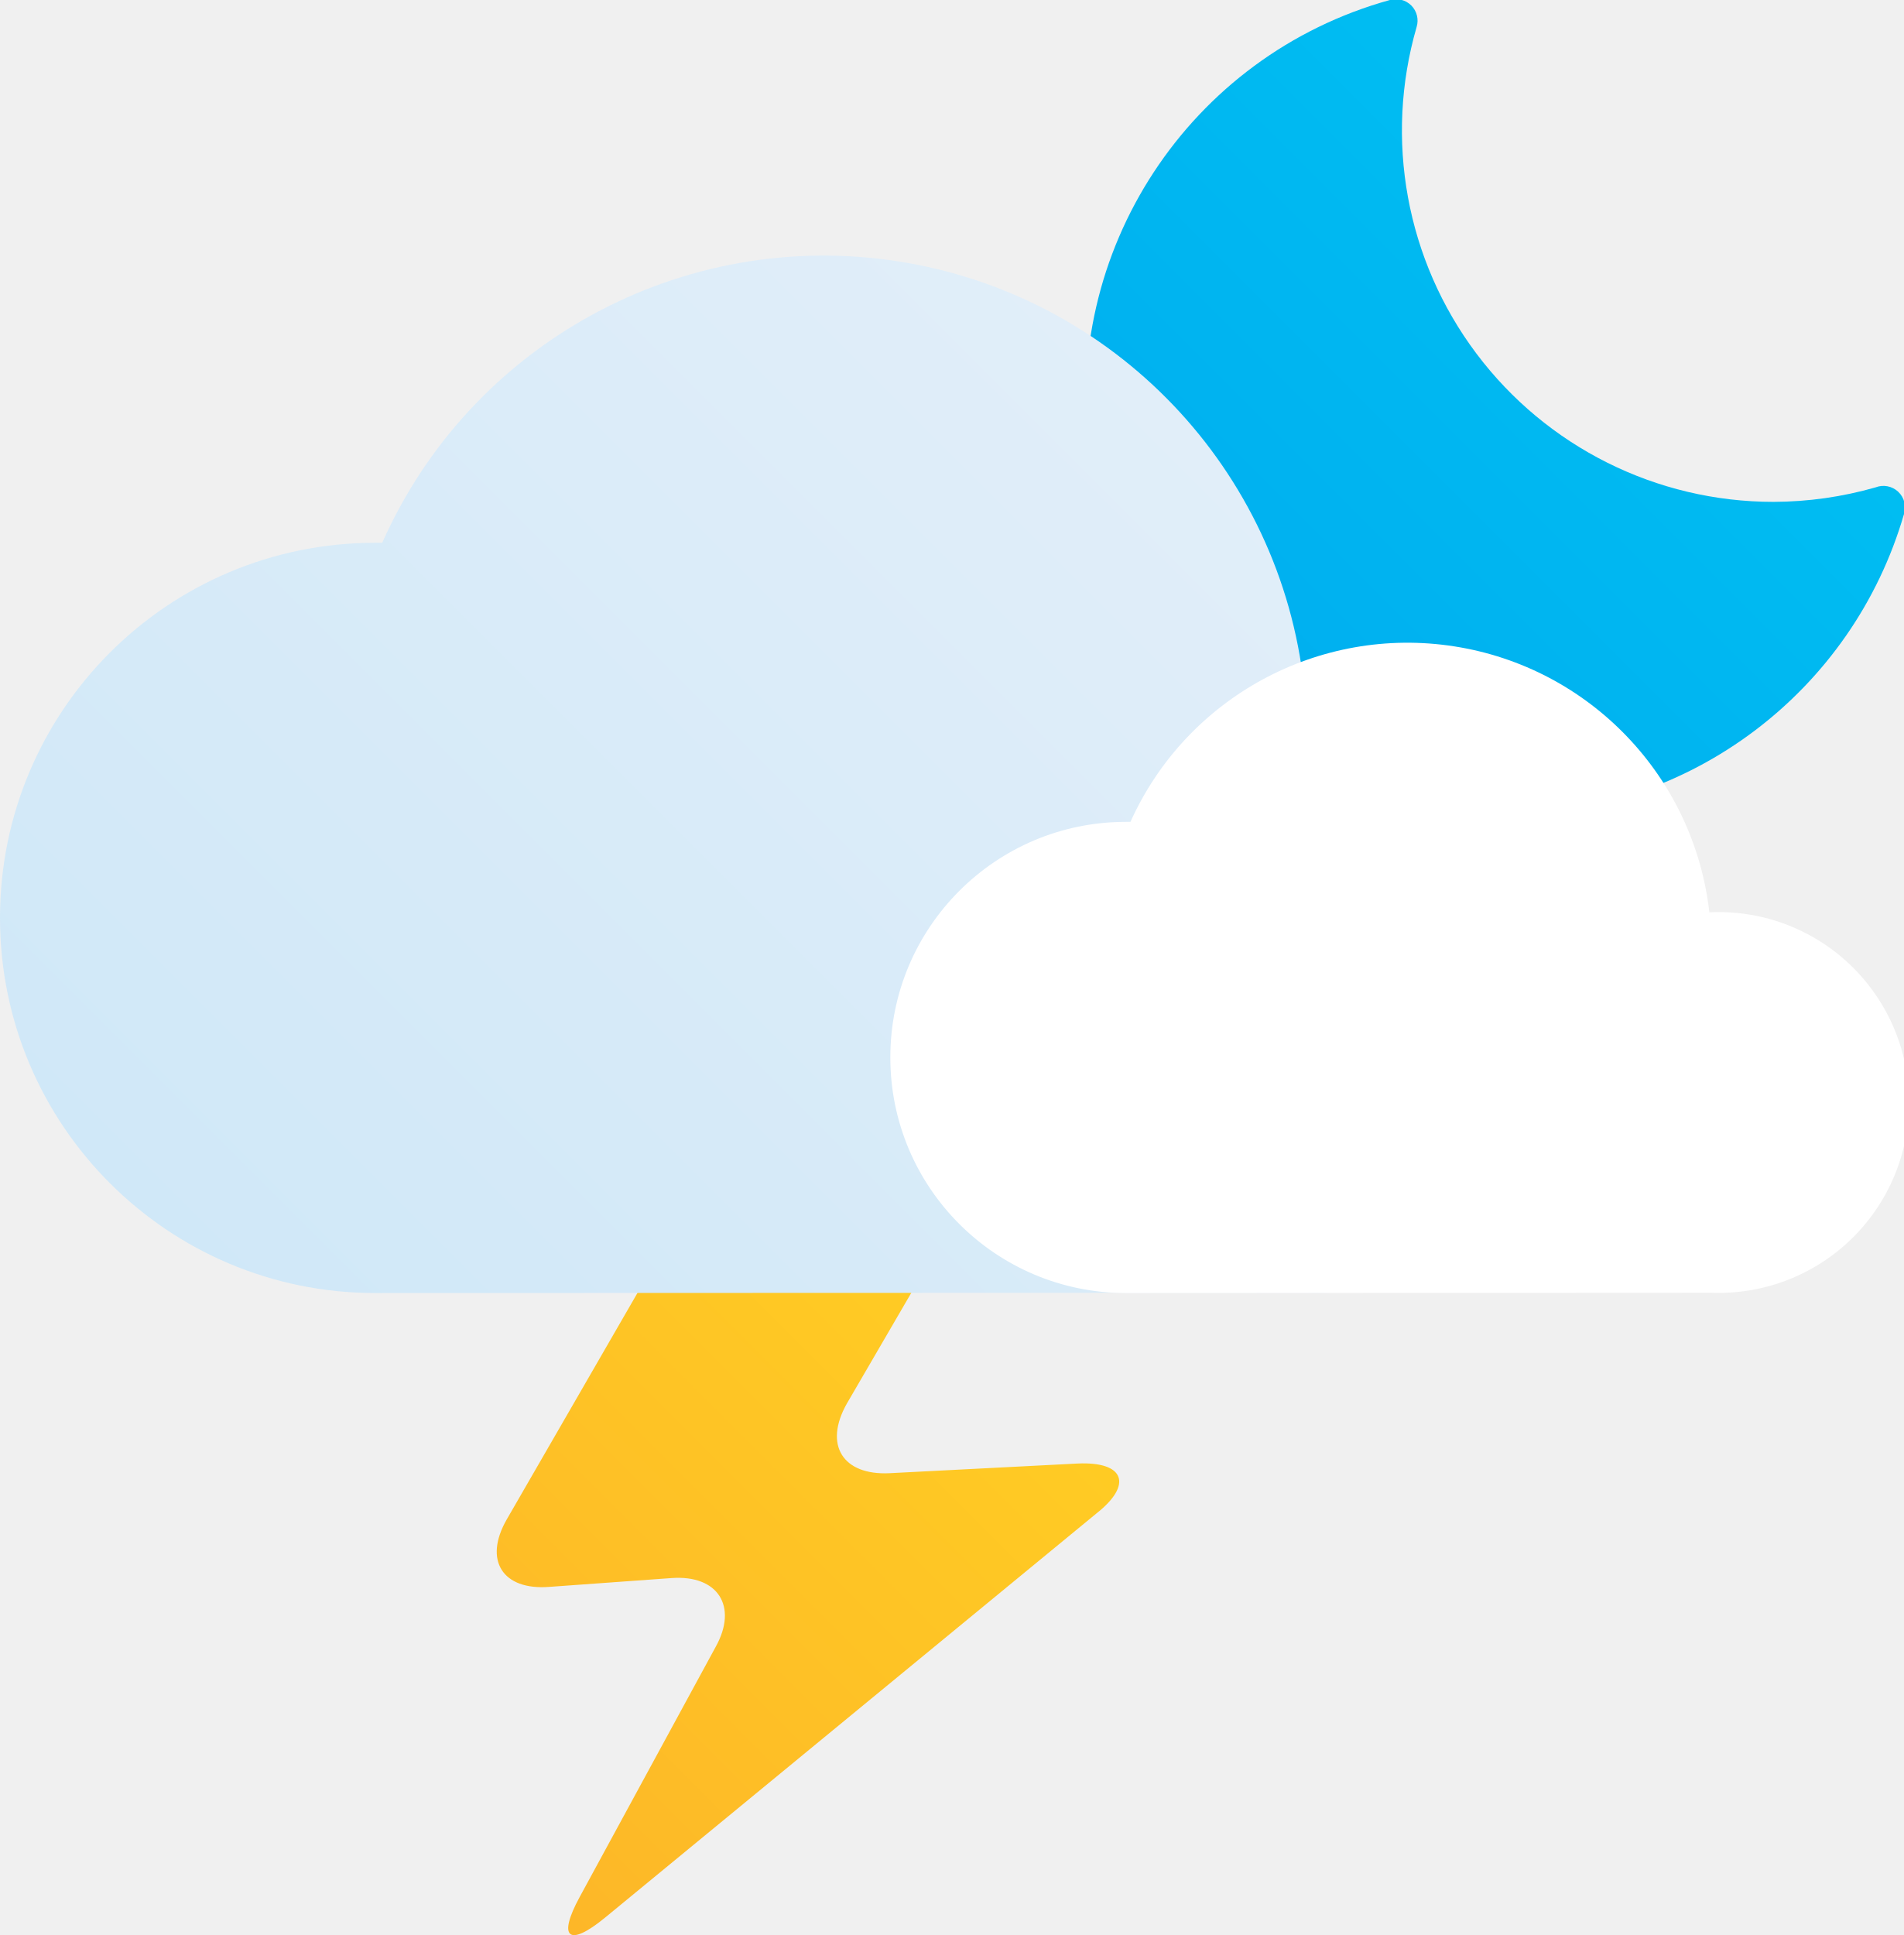
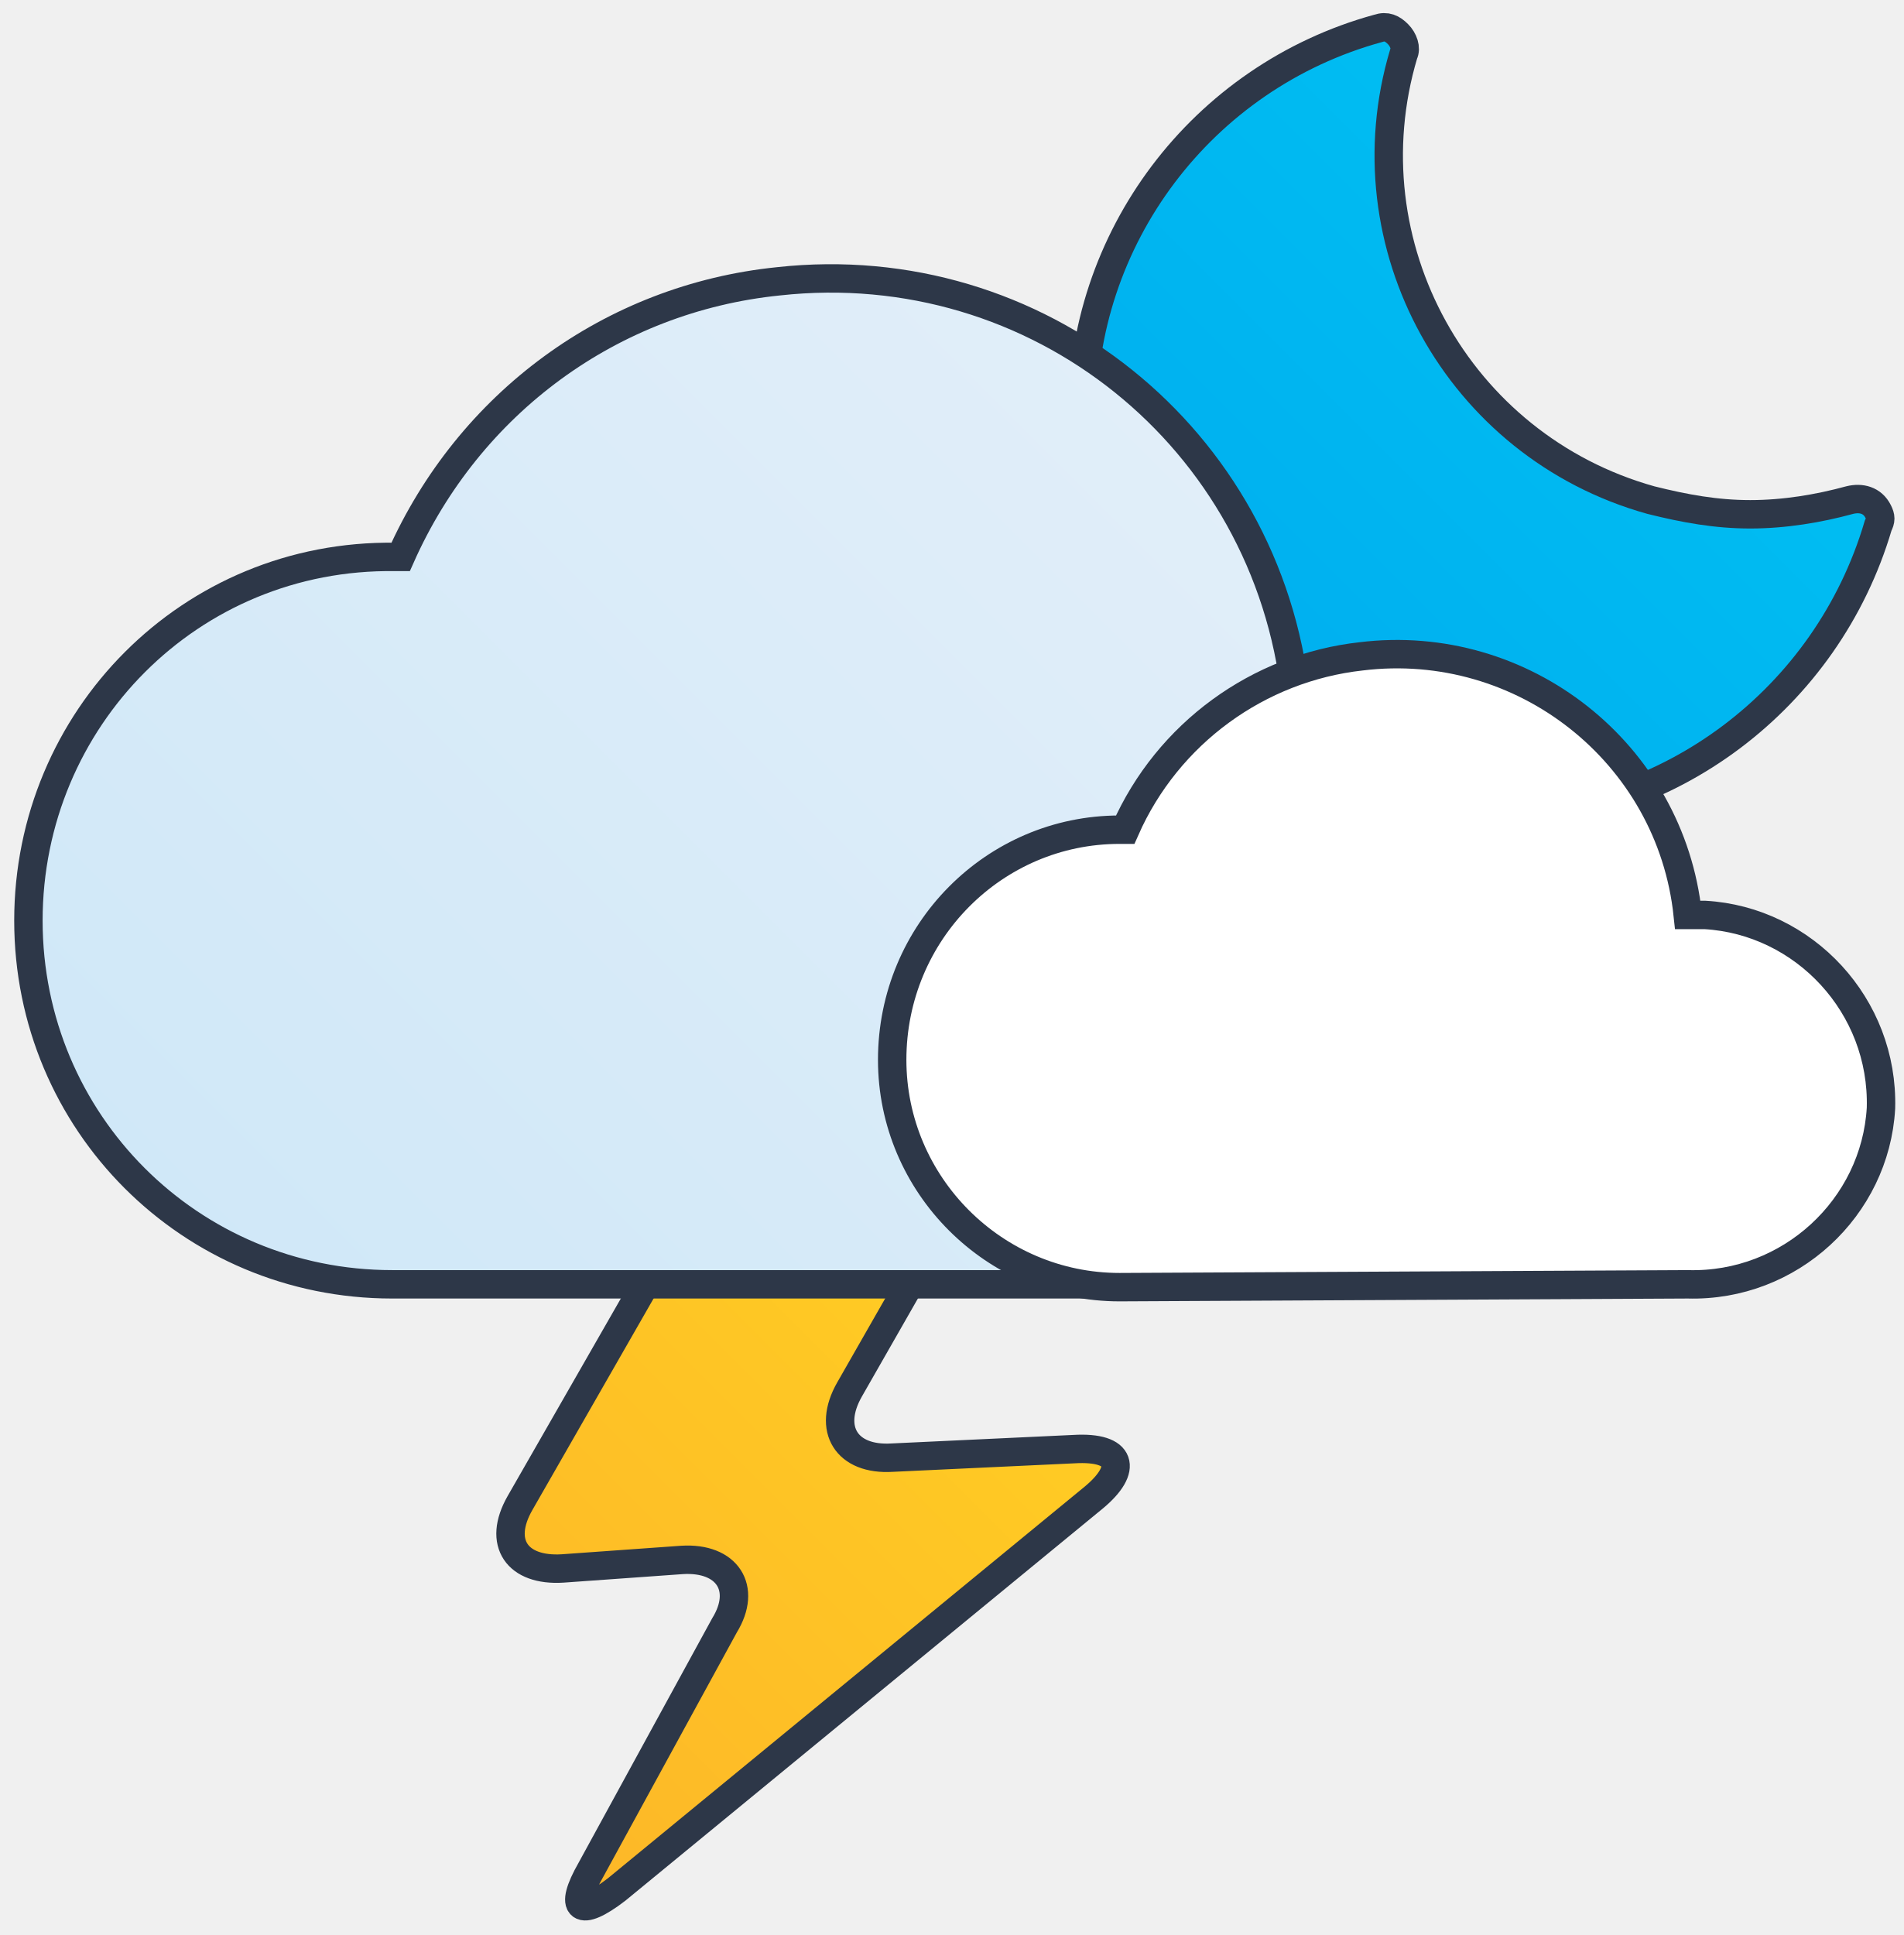
- <svg xmlns="http://www.w3.org/2000/svg" viewBox="0 0 67 68.09">
-   <defs>
-     <style>.cls-1{fill:url(#New_Gradient_Swatch_1);}.cls-2{fill:url(#New_Gradient_Swatch_copy);}.cls-3{fill:url(#New_Gradient_Swatch_copy_2);}.cls-4{fill:#fff;}</style>
-     <linearGradient id="New_Gradient_Swatch_1" x1="15.79" y1="63.77" x2="35" y2="44.56" gradientUnits="userSpaceOnUse">
-       <stop offset="0" stop-color="#fdb728" />
-       <stop offset="1" stop-color="#ffcd23" />
-     </linearGradient>
-     <linearGradient id="New_Gradient_Swatch_copy" x1="42.62" y1="24.38" x2="58.22" y2="8.78" gradientUnits="userSpaceOnUse">
-       <stop offset="0" stop-color="#00aeef" />
-       <stop offset="1" stop-color="#00bdf2" />
-     </linearGradient>
-     <linearGradient id="New_Gradient_Swatch_copy_2" x1="11.8" y1="49.56" x2="44.17" y2="17.19" gradientUnits="userSpaceOnUse">
-       <stop offset="0" stop-color="#d0e8f8" />
-       <stop offset="1" stop-color="#e1eef9" />
-     </linearGradient>
-   </defs>
-   <g id="Lager_2" data-name="Lager 2">
+ <svg xmlns="http://www.w3.org/2000/svg" version="1.1" id="Lager_1" x="0px" y="0px" viewBox="0 0 67 68.1" style="enable-background:new 0 0 67 68.1;" xml:space="preserve">
+   <style type="text/css">
+ 	.st0{fill:url(#SVGID_1_);stroke:#2D3748;stroke-miterlimit:10;}
+ 	.st1{fill:url(#SVGID_2_);stroke:#2D3748;stroke-miterlimit:10;}
+ 	.st2{fill:url(#SVGID_3_);stroke:#2D3748;stroke-miterlimit:10;}
+ 	.st3{fill:#FFFFFF;stroke:#2D3748;stroke-miterlimit:10;}
+ </style>
+   <g id="Lager_2_1_">
    <g id="Icons">
-       <g id="Severe_Thunderstorm_Night" data-name="Severe Thunderstorm Night">
-         <path class="cls-1" d="M27.6,41.75a5.77,5.77,0,0,0-4.5,2.59l-5.27,9.13c-.82,1.43-.15,2.5,1.5,2.37l4.3-.31c1.64-.12,2.34,1,1.56,2.41L20.4,66.75c-.79,1.45-.39,1.78.89.73l17.3-14.23c1.27-1,1-1.83-.68-1.75l-6.61.34c-1.65.08-2.32-1-1.5-2.45l2.91-5c.83-1.43.15-2.6-1.5-2.6Z" />
-         <path class="cls-2" d="M52.94,28.67A14.6,14.6,0,0,1,48.91,0a.77.77,0,0,1,.75.19.76.76,0,0,1,.19.76A13.07,13.07,0,0,0,62.41,17.66,13.17,13.17,0,0,0,66,17.15a.76.76,0,0,1,1,.94A14.67,14.67,0,0,1,52.94,28.67Z" />
-         <path class="cls-3" d="M46,45.49a10.67,10.67,0,1,0,0-21.33h-.11A17,17,0,0,0,13.45,19.1H13.2a13.2,13.2,0,0,0,0,26.4" />
-         <path class="cls-4" d="M60.22,45.49a6.7,6.7,0,1,0,0-13.39h-.07a10.69,10.69,0,0,0-20.37-3.18h-.16a8.29,8.29,0,0,0,0,16.58" />
+       <g id="Severe_Thunderstorm_Night">
+         <linearGradient id="SVGID_1_" gradientUnits="userSpaceOnUse" x1="16.311" y1="7.082" x2="34.965" y2="25.735" gradientTransform="matrix(1 0 0 -1 0 70)">
+           <stop offset="0" style="stop-color:#FDB728" />
+           <stop offset="1" style="stop-color:#FFCD23" />
+         </linearGradient>
+         <path class="st0" d="M27.8,41.5c-1.8,0.1-3.4,1-4.4,2.5l-5.1,8.9c-0.8,1.4-0.1,2.4,1.5,2.3l4.2-0.3c1.6-0.1,2.3,1,1.5,2.3     l-4.7,8.6c-0.8,1.4-0.4,1.7,0.9,0.7l16.8-13.8c1.2-1,1-1.8-0.7-1.7l-6.4,0.3c-1.6,0.1-2.3-1-1.5-2.4l2.8-4.9     c0.8-1.4,0.1-2.5-1.5-2.5L27.8,41.5z" />
+         <linearGradient id="SVGID_2_" gradientUnits="userSpaceOnUse" x1="42.331" y1="45.368" x2="57.479" y2="60.516" gradientTransform="matrix(1 0 0 -1 0 70)">
+           <stop offset="0" style="stop-color:#00AEEF" />
+           <stop offset="1" style="stop-color:#00BDF2" />
+         </linearGradient>
+         <path class="st1" d="M52.4,28.8c-7.8,0.1-14.2-6.2-14.3-14C38,8.4,42.3,2.7,48.5,1c0.3-0.1,0.5,0,0.7,0.2     c0.2,0.2,0.3,0.5,0.2,0.7c-2,6.7,1.9,13.8,8.7,15.7c1.2,0.3,2.3,0.5,3.5,0.5c1.2,0,2.4-0.2,3.5-0.5c0.4-0.1,0.8,0,1,0.4     c0.1,0.2,0.1,0.3,0,0.5C64.3,24.6,58.7,28.8,52.4,28.8z" />
+         <linearGradient id="SVGID_3_" gradientUnits="userSpaceOnUse" x1="12.514" y1="20.8" x2="43.946" y2="52.232" gradientTransform="matrix(1 0 0 -1 0 70)">
+           <stop offset="0" style="stop-color:#D0E8F8" />
+           <stop offset="1" style="stop-color:#E1EEF9" />
+         </linearGradient>
+         <path class="st2" d="M45.6,45.2c5.7,0.2,10.5-4.3,10.7-10s-4.3-10.5-10-10.7c-0.2,0-0.4,0-0.6,0h-0.1c-1-9.1-9.1-15.6-18.2-14.6     c-5.9,0.6-10.9,4.3-13.3,9.7h-0.2C6.7,19.5,1,25.3,1,32.4s5.7,12.8,12.8,12.8L45.6,45.2z" />
+         <path class="st3" d="M59.4,45.2c3.6,0.1,6.6-2.7,6.8-6.2c0.1-3.6-2.7-6.6-6.2-6.8c-0.2,0-0.3,0-0.5,0h-0.1     c-0.6-5.7-5.8-9.8-11.5-9.1c-3.6,0.4-6.8,2.7-8.3,6.1h-0.2c-4.4,0-8,3.6-8,8.1c0,4.4,3.6,8,8,8L59.4,45.2z" />
      </g>
    </g>
  </g>
</svg>
